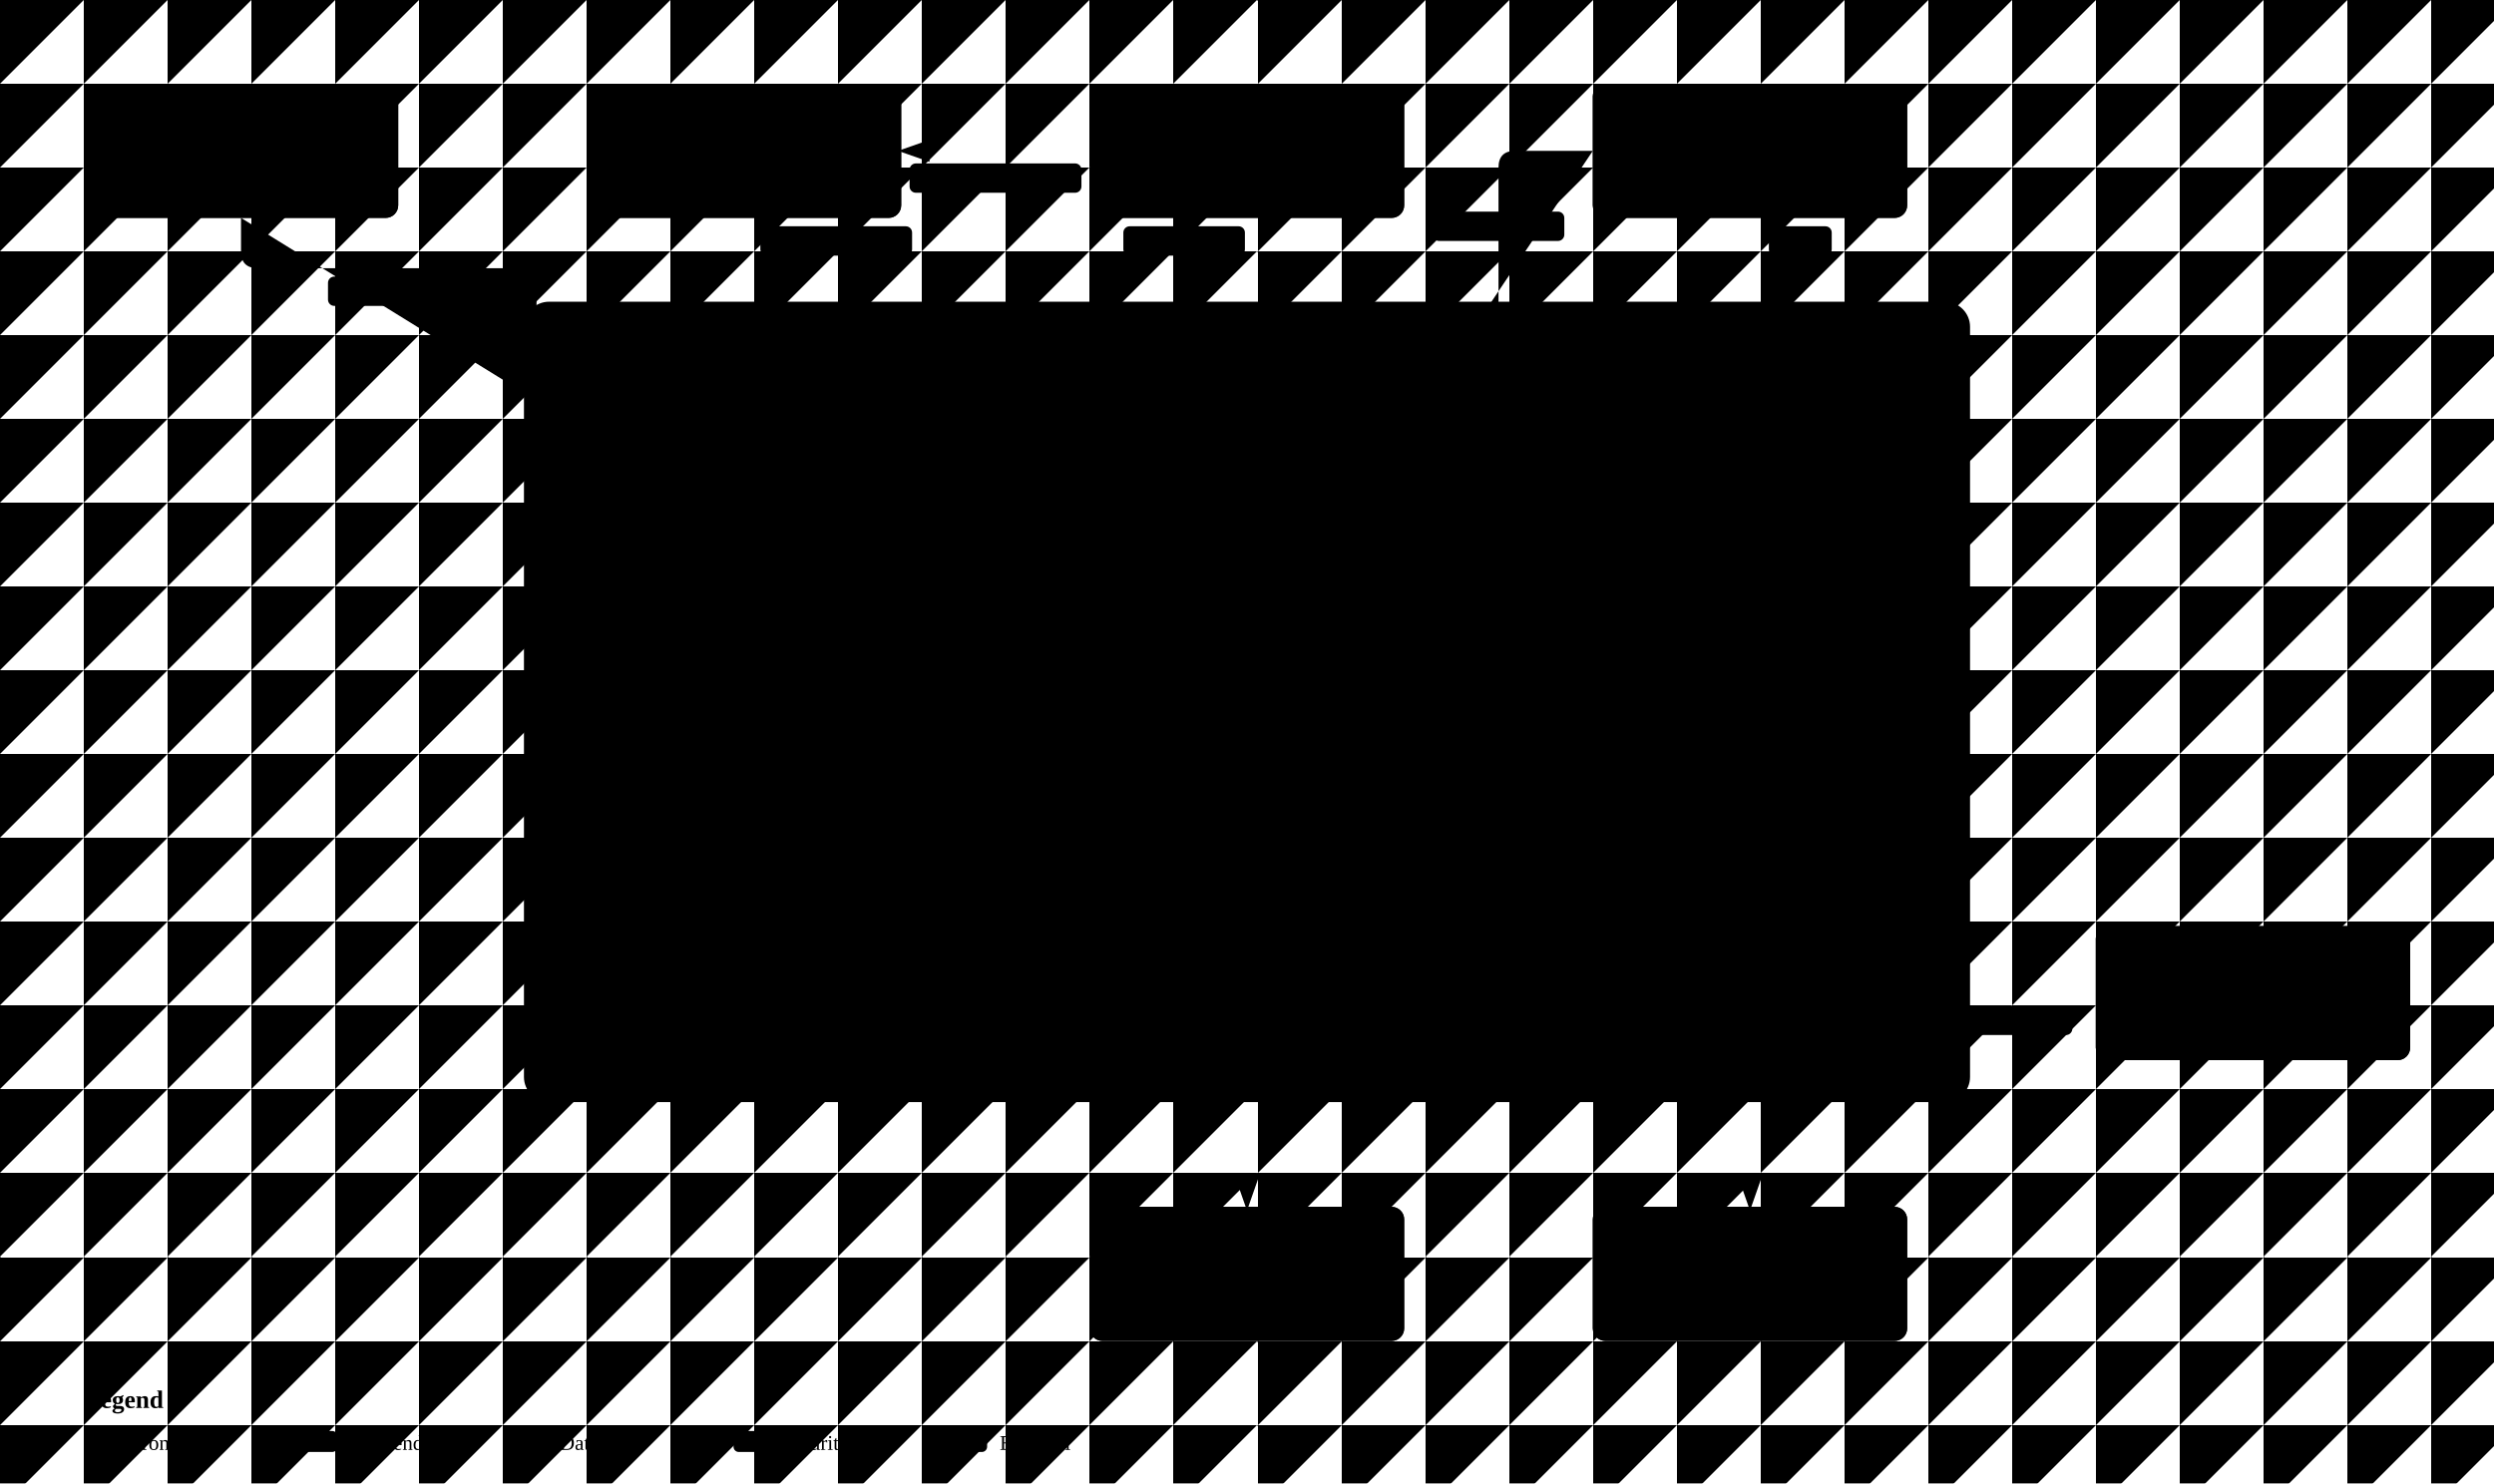
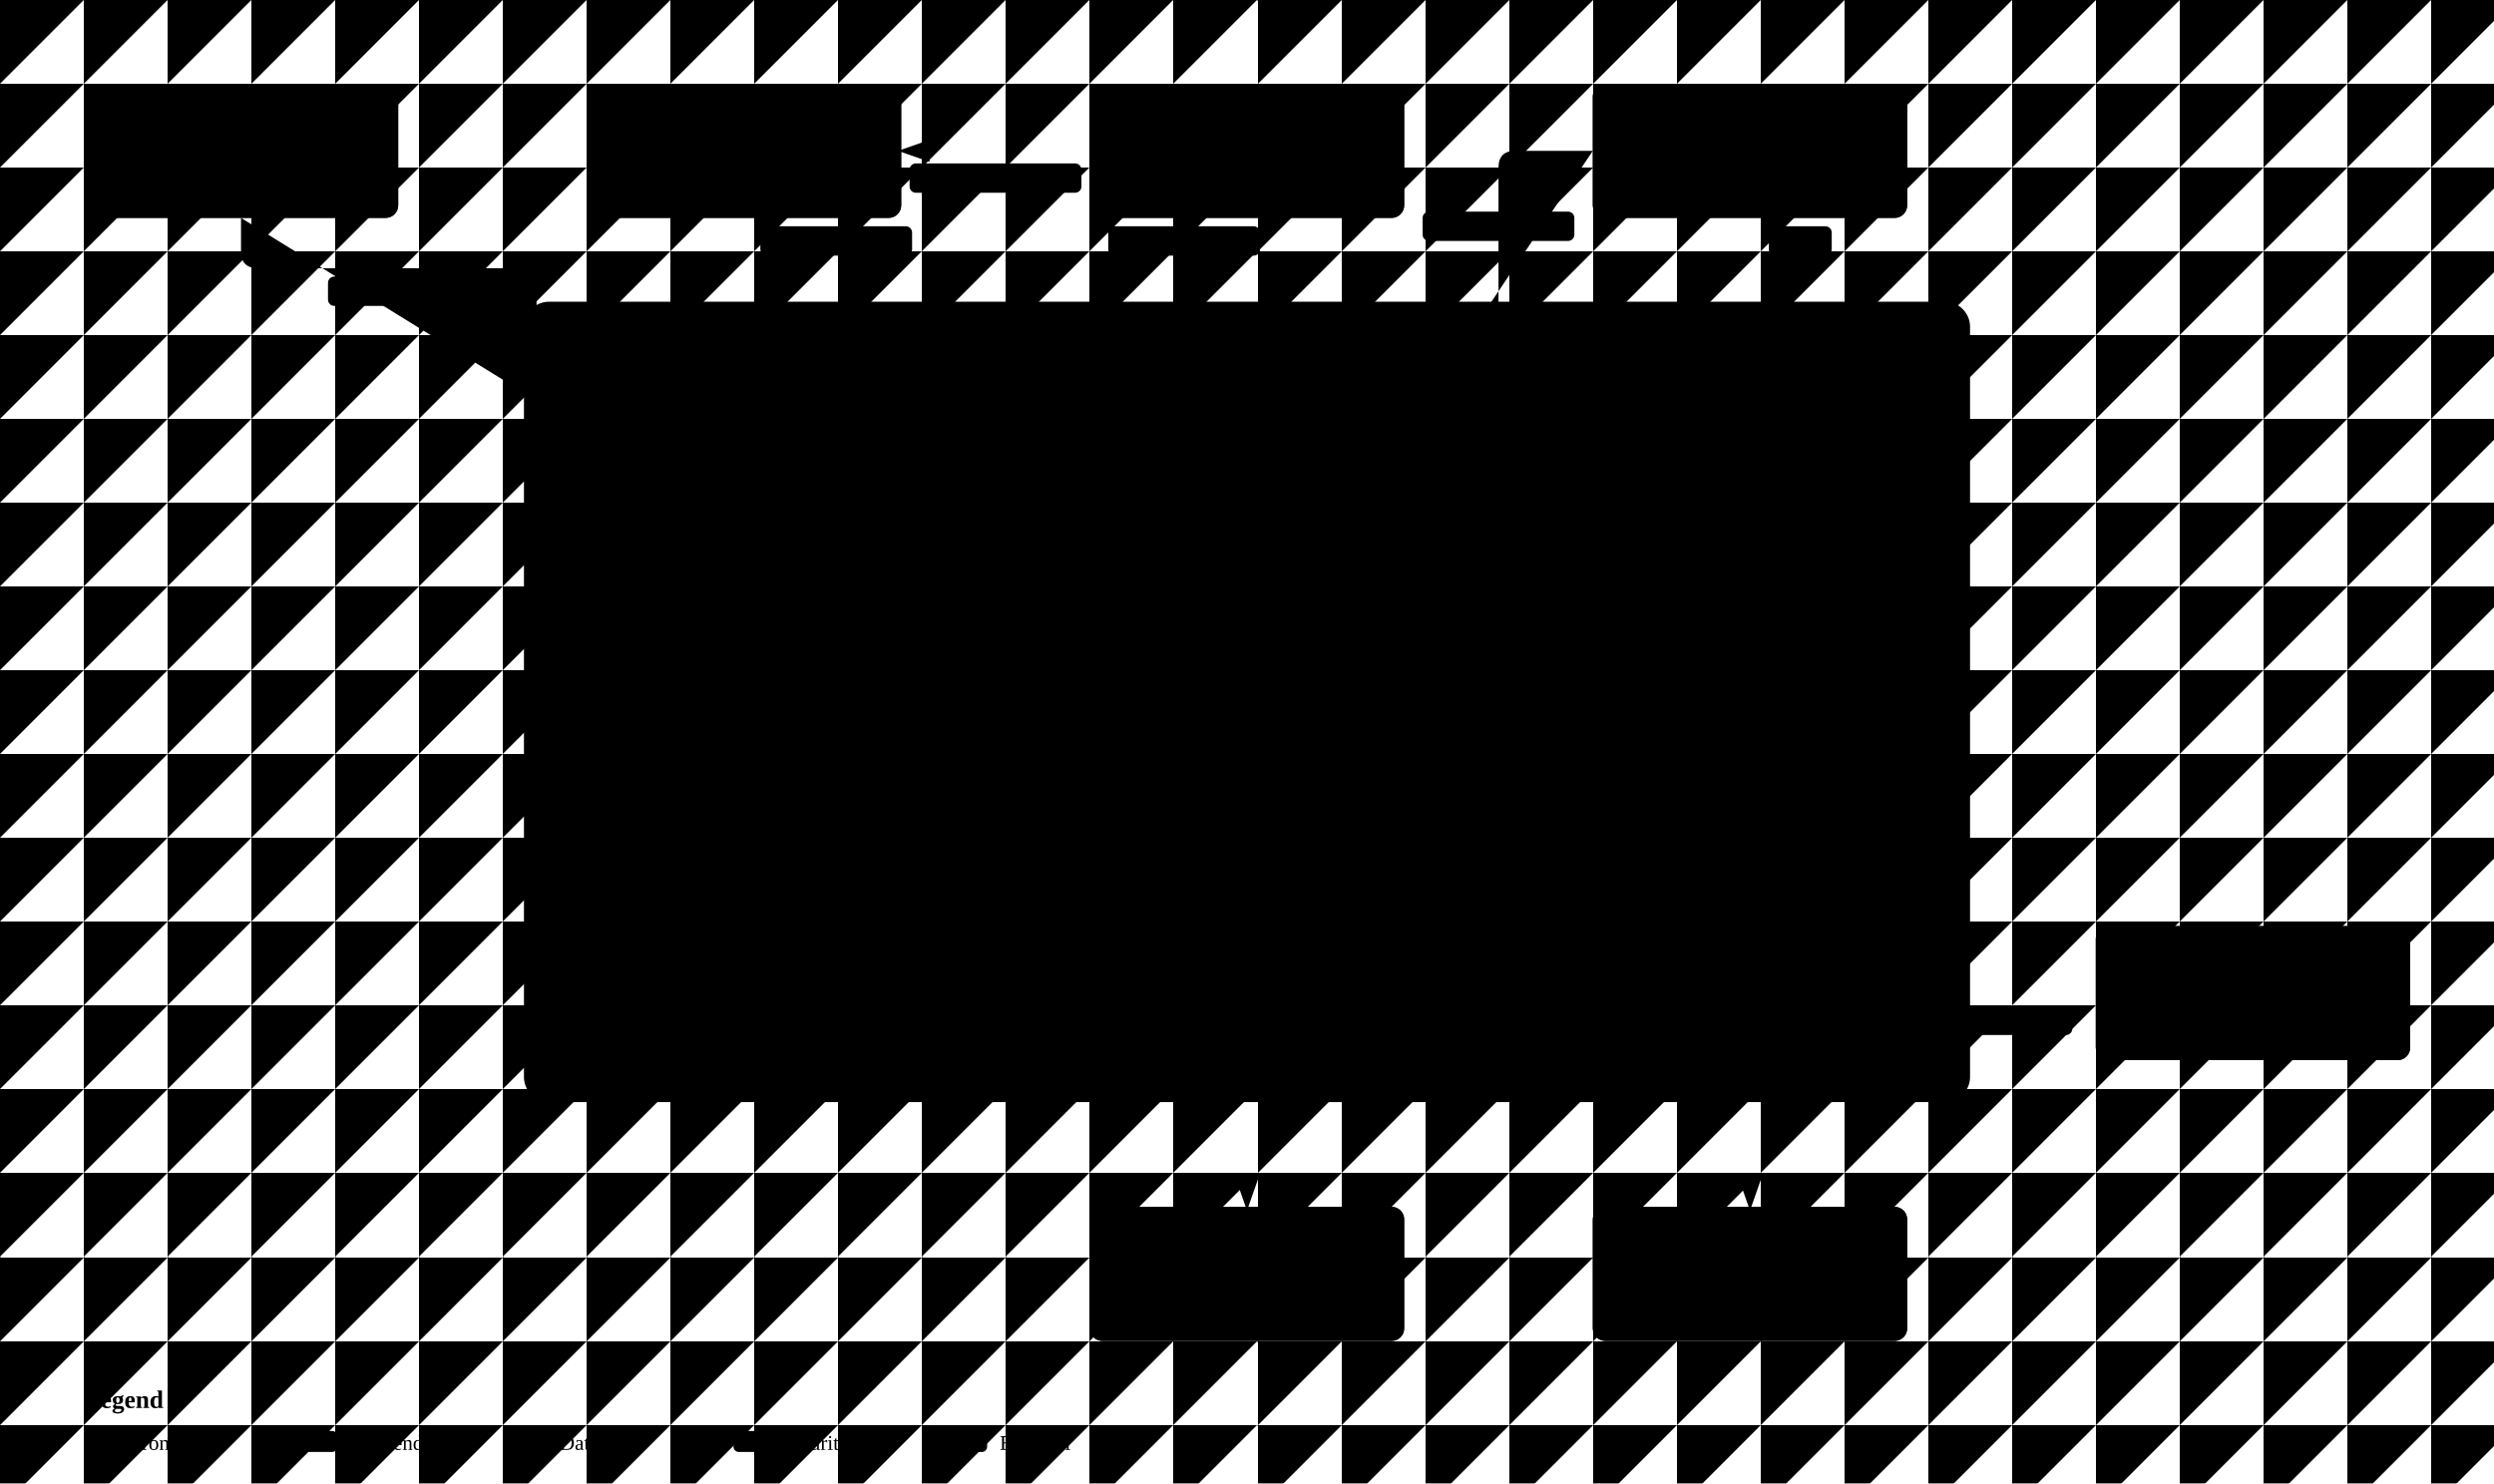
<svg class="archify" preserveAspectRatio="xMidYMid meet" viewBox="0 0 1190 708" role="img" lang="en" aria-labelledby="arch-nanoleaf-linux-archify-diagram-title arch-nanoleaf-linux-archify-diagram-description">
  <defs>
    <marker id="arch-nanoleaf-linux-arrowhead" markerWidth="10" markerHeight="7" refX="9" refY="3.5" orient="auto">
      <polygon points="0 0, 10 3.5, 0 7" class="m-default" />
    </marker>
    <marker id="arch-nanoleaf-linux-arrowhead-emphasis" markerWidth="10" markerHeight="7" refX="9" refY="3.5" orient="auto">
      <polygon points="0 0, 10 3.5, 0 7" class="m-emphasis" />
    </marker>
    <marker id="arch-nanoleaf-linux-arrowhead-security" markerWidth="10" markerHeight="7" refX="9" refY="3.5" orient="auto">
      <polygon points="0 0, 10 3.5, 0 7" class="m-security" />
    </marker>
    <marker id="arch-nanoleaf-linux-arrowhead-dashed" markerWidth="10" markerHeight="7" refX="9" refY="3.5" orient="auto">
      <polygon points="0 0, 10 3.5, 0 7" class="m-dashed" />
    </marker>
    <pattern id="arch-nanoleaf-linux-grid" width="40" height="40" patternUnits="userSpaceOnUse">
      <path d="M 40 0 L 0 0 0 40" class="c-grid" stroke-width="0.5" />
    </pattern>
  </defs>
  <rect width="100%" height="100%" fill="url(#arch-nanoleaf-linux-grid)" />
  <rect data-graph-role="structural-frame" data-composition-frame-kind="region" data-composition-frame-id="arch-nanoleaf-linux-0" data-composition-frame-label="Nanoleaf runtime in Ubuntu WSL (codex-nanoleaf)" x="250" y="144" width="690" height="382" rx="12" class="c-region" stroke-width="1" />
  <path data-edge-from="browser" data-edge-to="wallMap" data-edge-label="HTTP :8765" data-edge-key="0" data-edge-id="arch-nanoleaf-linux-browser-map" data-composition-points="115,104;115,128;256,128;256,206;280,206" d="M 115 104 L 115 120 Q 115 128 123 128 L 248 128 Q 256 128 256 136 L 256 198 Q 256 206 264 206 L 280 206" class="a-emphasis" stroke-width="1.8" marker-end="url(#arch-nanoleaf-linux-arrowhead-emphasis)" />
  <path data-edge-from="desktop" data-edge-to="desktopJson" data-edge-label="own state files" data-edge-key="1" data-edge-id="arch-nanoleaf-linux-desktop-json" data-composition-points="520,72;430,72" d="M 520 72 L 430 72" class="a-default" stroke-width="1.5" marker-end="url(#arch-nanoleaf-linux-arrowhead)" />
  <path data-edge-from="desktopJson" data-edge-to="wallMap" data-edge-label="metadata read" data-edge-key="2" data-edge-id="arch-nanoleaf-linux-json-map" data-composition-points="355,104;355,174" d="M 355 104 L 355 174" class="a-dashed" stroke-width="1.5" marker-end="url(#arch-nanoleaf-linux-arrowhead-dashed)" />
-   <path data-edge-from="desktop" data-edge-to="hooksCli" data-edge-label="task hooks" data-edge-key="3" data-edge-id="arch-nanoleaf-linux-desktop-hooks" data-composition-points="595,104;595,174" d="M 595 104 L 595 174" class="a-emphasis" stroke-width="1.8" marker-end="url(#arch-nanoleaf-linux-arrowhead-emphasis)" />
-   <path data-edge-from="cliClient" data-edge-to="hooksCli" data-edge-label="hooks · CLI" data-edge-key="4" data-edge-id="arch-nanoleaf-linux-cli-hooks" data-composition-points="760,72;715,72;715,206;670,206" d="M 760 72 L 723 72 Q 715 72 715 80 L 715 198 Q 715 206 707 206 L 670 206" class="a-emphasis" stroke-width="1.8" marker-end="url(#arch-nanoleaf-linux-arrowhead-emphasis)" />
+   <path data-edge-from="desktop" data-edge-to="hooksCli" data-edge-label="rollback only" data-edge-key="3" data-edge-id="arch-nanoleaf-linux-desktop-hooks" data-composition-points="595,104;595,174" d="M 595 104 L 595 174" class="a-dashed" stroke-width="1.5" marker-end="url(#arch-nanoleaf-linux-arrowhead-dashed)" />
+   <path data-edge-from="cliClient" data-edge-to="hooksCli" data-edge-label="rollback only" data-edge-key="4" data-edge-id="arch-nanoleaf-linux-cli-hooks" data-composition-points="760,72;715,72;715,206;670,206" d="M 760 72 L 723 72 Q 715 72 715 80 L 715 198 Q 715 206 707 206 L 670 206" class="a-dashed" stroke-width="1.5" marker-end="url(#arch-nanoleaf-linux-arrowhead-dashed)" />
  <path data-edge-from="cliClient" data-edge-to="mcpHost" data-edge-label="MCP" data-edge-key="5" data-edge-id="arch-nanoleaf-linux-cli-mcp" data-composition-points="835,104;835,174" d="M 835 104 L 835 174" class="a-emphasis" stroke-width="1.8" marker-end="url(#arch-nanoleaf-linux-arrowhead-emphasis)" />
  <path data-edge-from="hooksCli" data-edge-to="linuxState" data-edge-label="task events" data-edge-key="6" data-edge-id="arch-nanoleaf-linux-hooks-state" data-composition-points="595,238;595,308" d="M 595 238 L 595 308" class="a-default" stroke-width="1.5" marker-end="url(#arch-nanoleaf-linux-arrowhead)" />
  <path data-edge-from="wallMap" data-edge-to="linuxState" data-edge-label="preferences" data-edge-key="7" data-edge-id="arch-nanoleaf-linux-map-state" data-composition-points="355,238;355,262;496,262;496,340;520,340" d="M 355 238 L 355 254 Q 355 262 363 262 L 488 262 Q 496 262 496 270 L 496 332 Q 496 340 504 340 L 520 340" class="a-default" stroke-width="1.5" marker-end="url(#arch-nanoleaf-linux-arrowhead)" />
  <path data-edge-from="mcpHost" data-edge-to="controller" data-edge-label="loopback HTTP" data-edge-key="8" data-edge-id="arch-nanoleaf-linux-mcp-controller" data-composition-points="835,238;835,308" d="M 835 238 L 835 308" class="a-security" stroke-width="1.5" marker-end="url(#arch-nanoleaf-linux-arrowhead-security)" />
  <path data-edge-from="controller" data-edge-to="linuxState" data-edge-label="journal" data-edge-key="9" data-edge-id="arch-nanoleaf-linux-controller-state" data-composition-points="760,340;670,340" d="M 760 340 L 670 340" class="a-default" stroke-width="1.5" marker-end="url(#arch-nanoleaf-linux-arrowhead)" />
  <path data-edge-from="controller" data-edge-to="linesWorker" data-edge-label="start on demand" data-edge-key="10" data-edge-id="arch-nanoleaf-linux-controller-worker" data-composition-points="835,372;835,442" d="M 835 372 L 835 442" class="a-emphasis" stroke-width="1.8" marker-end="url(#arch-nanoleaf-linux-arrowhead-emphasis)" />
  <path data-edge-from="linuxState" data-edge-to="panelsWorker" data-edge-label="state · per-device lock" data-edge-key="11" data-edge-id="arch-nanoleaf-linux-state-panels" data-composition-points="595,372;595,442" d="M 595 372 L 595 442" class="a-default" stroke-width="1.5" marker-end="url(#arch-nanoleaf-linux-arrowhead)" />
  <path data-edge-from="hub" data-edge-to="linesWorker" data-edge-label="shared input" data-edge-key="12" data-edge-id="arch-nanoleaf-linux-hub-feed" data-composition-points="1000,474;910,474" d="M 1000 474 L 910 474" class="a-dashed" stroke-width="1.5" marker-end="url(#arch-nanoleaf-linux-arrowhead-dashed)" />
  <path data-edge-from="panelsWorker" data-edge-to="panels" data-edge-label="sole writer" data-edge-key="13" data-edge-id="arch-nanoleaf-linux-panels-write" data-composition-points="595,506;595,576" d="M 595 506 L 595 576" class="a-emphasis" stroke-width="1.8" marker-end="url(#arch-nanoleaf-linux-arrowhead-emphasis)" />
  <path data-edge-from="linesWorker" data-edge-to="lines" data-edge-label="sole writer" data-edge-key="14" data-edge-id="arch-nanoleaf-linux-lines-write" data-composition-points="835,506;835,576" d="M 835 506 L 835 576" class="a-emphasis" stroke-width="1.8" marker-end="url(#arch-nanoleaf-linux-arrowhead-emphasis)" />
  <g id="arch-nanoleaf-linux-node-browser" data-node-id="arch-nanoleaf-linux-browser" data-node-label="Windows browser" tabindex="0" role="button" aria-label="Focus Windows browser, wall map client, Architecture component" aria-pressed="false" data-node-kind="frontend" data-node-sublabel="wall map client" data-node-context="Architecture component">
    <rect x="40" y="40" width="150" height="64" rx="6" class="c-mask" />
    <rect x="40" y="40" width="150" height="64" rx="6" class="c-frontend" stroke-width="1.5" />
    <g aria-hidden="true" data-semantic-sigil="frontend" class="semantic-sigil s-frontend" transform="translate(46 46) scale(0.6875)">
      <rect x="2" y="3" width="12" height="10" rx="2" />
      <path d="M2 6.5h12" />
      <circle cx="4.1" cy="4.8" r=".7" class="sigil-fill" />
      <circle cx="6.3" cy="4.8" r=".7" class="sigil-fill" />
    </g>
    <text data-node-label="" data-detail-anchor="" x="115" y="70" class="t-primary" font-size="11" font-weight="600" text-anchor="middle">Windows browser</text>
    <text data-detail="context" x="115" y="86" class="t-muted" font-size="9" text-anchor="middle">wall map client</text>
  </g>
  <g id="arch-nanoleaf-linux-node-desktop" data-node-id="arch-nanoleaf-linux-desktop" data-node-label="Codex Desktop" tabindex="0" role="button" aria-label="Focus Codex Desktop, Windows app · tasks in WSL, Architecture component" aria-pressed="false" data-node-kind="external" data-node-sublabel="Windows app · tasks in WSL" data-node-context="Architecture component">
    <rect x="520" y="40" width="150" height="64" rx="6" class="c-mask" />
    <rect x="520" y="40" width="150" height="64" rx="6" class="c-external" stroke-width="1.5" />
    <g aria-hidden="true" data-semantic-sigil="external" class="semantic-sigil s-external" transform="translate(526 46) scale(0.6875)">
      <rect x="2.5" y="5" width="8.5" height="8" rx="1.5" />
      <path d="M8 2.5h5.5V8M13.5 2.5 7.5 8.5" />
    </g>
    <text data-node-label="" data-detail-anchor="" x="595" y="70" class="t-primary" font-size="11" font-weight="600" text-anchor="middle">Codex Desktop</text>
    <text data-detail="context" x="595" y="86" class="t-muted" font-size="9" text-anchor="middle">Windows app · tasks in WSL</text>
  </g>
  <g id="arch-nanoleaf-linux-node-cliClient" data-node-id="arch-nanoleaf-linux-cliClient" data-node-label="Codex CLI" tabindex="0" role="button" aria-label="Focus Codex CLI, Ubuntu WSL, Architecture component" aria-pressed="false" data-node-kind="external" data-node-sublabel="Ubuntu WSL" data-node-context="Architecture component">
    <rect x="760" y="40" width="150" height="64" rx="6" class="c-mask" />
    <rect x="760" y="40" width="150" height="64" rx="6" class="c-external" stroke-width="1.5" />
    <g aria-hidden="true" data-semantic-sigil="external" class="semantic-sigil s-external" transform="translate(766 46) scale(0.6875)">
      <rect x="2.5" y="5" width="8.5" height="8" rx="1.5" />
      <path d="M8 2.5h5.5V8M13.5 2.5 7.5 8.5" />
    </g>
    <text data-node-label="" data-detail-anchor="" x="835" y="70" class="t-primary" font-size="11" font-weight="600" text-anchor="middle">Codex CLI</text>
    <text data-detail="context" x="835" y="86" class="t-muted" font-size="9" text-anchor="middle">Ubuntu WSL</text>
  </g>
  <g id="arch-nanoleaf-linux-node-wallMap" data-node-id="arch-nanoleaf-linux-wallMap" data-node-label="Wall map service" tabindex="0" role="button" aria-label="Focus Wall map service, user service · :8765, Nanoleaf runtime in Ubuntu WSL (codex-nanoleaf)" aria-pressed="false" data-node-kind="frontend" data-node-sublabel="user service · :8765" data-node-context="Nanoleaf runtime in Ubuntu WSL (codex-nanoleaf)">
    <rect x="280" y="174" width="150" height="64" rx="6" class="c-mask" />
    <rect x="280" y="174" width="150" height="64" rx="6" class="c-frontend" stroke-width="1.5" />
    <g aria-hidden="true" data-semantic-sigil="frontend" class="semantic-sigil s-frontend" transform="translate(286 180) scale(0.6875)">
      <rect x="2" y="3" width="12" height="10" rx="2" />
      <path d="M2 6.5h12" />
      <circle cx="4.1" cy="4.8" r=".7" class="sigil-fill" />
      <circle cx="6.3" cy="4.8" r=".7" class="sigil-fill" />
    </g>
    <text data-node-label="" data-detail-anchor="" x="355" y="204" class="t-primary" font-size="11" font-weight="600" text-anchor="middle">Wall map service</text>
    <text data-detail="context" x="355" y="220" class="t-muted" font-size="9" text-anchor="middle">user service · :8765</text>
  </g>
  <g id="arch-nanoleaf-linux-node-desktopJson" data-node-id="arch-nanoleaf-linux-desktopJson" data-node-label="Desktop metadata" tabindex="0" role="button" aria-label="Focus Desktop metadata, Windows JSON · mounted, Architecture component" aria-pressed="false" data-node-kind="database" data-node-sublabel="Windows JSON · mounted" data-node-tag="read-only" data-node-context="Architecture component">
    <rect x="280" y="40" width="150" height="64" rx="6" class="c-mask" />
    <rect x="280" y="40" width="150" height="64" rx="6" class="c-database" stroke-width="1.5" />
    <g aria-hidden="true" data-semantic-sigil="database" class="semantic-sigil s-database" transform="translate(286 46) scale(0.6875)">
      <ellipse cx="8" cy="4" rx="5" ry="2" />
      <path d="M3 4v8c0 1.1 2.2 2 5 2s5-.9 5-2V4M3 8c0 1.1 2.2 2 5 2s5-.9 5-2" />
    </g>
    <text data-node-label="" data-detail-anchor="" x="355" y="70" class="t-primary" font-size="11" font-weight="600" text-anchor="middle">Desktop metadata</text>
    <text data-detail="context" x="355" y="86" class="t-muted" font-size="9" text-anchor="middle">Windows JSON · mounted</text>
    <text data-detail="fine" x="355" y="96" class="t-database" font-size="7" text-anchor="middle">read-only</text>
  </g>
-   <g id="arch-nanoleaf-linux-node-hooksCli" data-node-id="arch-nanoleaf-linux-hooksCli" data-node-label="Hooks and CLI" tabindex="0" role="button" aria-label="Focus Hooks and CLI, short-lived · legacy input, Nanoleaf runtime in Ubuntu WSL (codex-nanoleaf)" aria-pressed="false" data-node-kind="backend" data-node-sublabel="short-lived · legacy input" data-node-context="Nanoleaf runtime in Ubuntu WSL (codex-nanoleaf)">
+   <g id="arch-nanoleaf-linux-node-hooksCli" data-node-id="arch-nanoleaf-linux-hooksCli" data-node-label="Hooks and CLI" tabindex="0" role="button" aria-label="Focus Hooks and CLI, short-lived · rollback input, Nanoleaf runtime in Ubuntu WSL (codex-nanoleaf)" aria-pressed="false" data-node-kind="backend" data-node-sublabel="short-lived · rollback input" data-node-tag="legacy hooks removed" data-node-context="Nanoleaf runtime in Ubuntu WSL (codex-nanoleaf)">
    <rect x="520" y="174" width="150" height="64" rx="6" class="c-mask" />
    <rect x="520" y="174" width="150" height="64" rx="6" class="c-backend" stroke-width="1.5" />
    <g aria-hidden="true" data-semantic-sigil="backend" class="semantic-sigil s-backend" transform="translate(526 180) scale(0.6875)">
      <path d="M6 3 3 8l3 5M10 3l3 5-3 5" />
    </g>
    <text data-node-label="" data-detail-anchor="" x="595" y="204" class="t-primary" font-size="11" font-weight="600" text-anchor="middle">Hooks and CLI</text>
-     <text data-detail="context" x="595" y="220" class="t-muted" font-size="9" text-anchor="middle">short-lived · legacy input</text>
+     <text data-detail="context" x="595" y="220" class="t-muted" font-size="8.4" text-anchor="middle">short-lived · rollback input</text>
+     <text data-detail="fine" x="595" y="230" class="t-backend" font-size="7" text-anchor="middle">legacy hooks removed</text>
  </g>
  <g id="arch-nanoleaf-linux-node-mcpHost" data-node-id="arch-nanoleaf-linux-mcpHost" data-node-label="MCP host" tabindex="0" role="button" aria-label="Focus MCP host, user service · :41230, Nanoleaf runtime in Ubuntu WSL (codex-nanoleaf)" aria-pressed="false" data-node-kind="security" data-node-sublabel="user service · :41230" data-node-context="Nanoleaf runtime in Ubuntu WSL (codex-nanoleaf)">
    <rect x="760" y="174" width="150" height="64" rx="6" class="c-mask" />
    <rect x="760" y="174" width="150" height="64" rx="6" class="c-security" stroke-width="1.5" />
    <g aria-hidden="true" data-semantic-sigil="security" class="semantic-sigil s-security" transform="translate(766 180) scale(0.6875)">
      <path d="M8 2.2 13 4v3.5c0 3.1-1.8 5.4-5 6.5-3.2-1.1-5-3.4-5-6.5V4Z" />
      <path d="m5.8 8 1.5 1.5 3-3" />
    </g>
    <text data-node-label="" data-detail-anchor="" x="835" y="204" class="t-primary" font-size="11" font-weight="600" text-anchor="middle">MCP host</text>
    <text data-detail="context" x="835" y="220" class="t-muted" font-size="9" text-anchor="middle">user service · :41230</text>
  </g>
  <g id="arch-nanoleaf-linux-node-linuxState" data-node-id="arch-nanoleaf-linux-linuxState" data-node-label="Nanoleaf SQLite" tabindex="0" role="button" aria-label="Focus Nanoleaf SQLite, Linux data directory, Nanoleaf runtime in Ubuntu WSL (codex-nanoleaf)" aria-pressed="false" data-node-kind="database" data-node-sublabel="Linux data directory" data-node-tag="private · ext4" data-node-context="Nanoleaf runtime in Ubuntu WSL (codex-nanoleaf)">
    <rect x="520" y="308" width="150" height="64" rx="6" class="c-mask" />
    <rect x="520" y="308" width="150" height="64" rx="6" class="c-database" stroke-width="1.5" />
    <g aria-hidden="true" data-semantic-sigil="database" class="semantic-sigil s-database" transform="translate(526 314) scale(0.6875)">
      <ellipse cx="8" cy="4" rx="5" ry="2" />
      <path d="M3 4v8c0 1.1 2.2 2 5 2s5-.9 5-2V4M3 8c0 1.1 2.2 2 5 2s5-.9 5-2" />
    </g>
    <text data-node-label="" data-detail-anchor="" x="595" y="338" class="t-primary" font-size="11" font-weight="600" text-anchor="middle">Nanoleaf SQLite</text>
    <text data-detail="context" x="595" y="354" class="t-muted" font-size="9" text-anchor="middle">Linux data directory</text>
    <text data-detail="fine" x="595" y="364" class="t-database" font-size="7" text-anchor="middle">private · ext4</text>
  </g>
  <g id="arch-nanoleaf-linux-node-controller" data-node-id="arch-nanoleaf-linux-controller" data-node-label="Controller" tabindex="0" role="button" aria-label="Focus Controller, user service · :41231, Nanoleaf runtime in Ubuntu WSL (codex-nanoleaf)" aria-pressed="false" data-node-kind="security" data-node-sublabel="user service · :41231" data-node-tag="bearer" data-node-context="Nanoleaf runtime in Ubuntu WSL (codex-nanoleaf)">
    <rect x="760" y="308" width="150" height="64" rx="6" class="c-mask" />
    <rect x="760" y="308" width="150" height="64" rx="6" class="c-security" stroke-width="1.5" />
    <g aria-hidden="true" data-semantic-sigil="security" class="semantic-sigil s-security" transform="translate(766 314) scale(0.6875)">
      <path d="M8 2.2 13 4v3.5c0 3.1-1.8 5.4-5 6.5-3.2-1.1-5-3.4-5-6.5V4Z" />
      <path d="m5.8 8 1.5 1.5 3-3" />
    </g>
    <text data-node-label="" data-detail-anchor="" x="835" y="338" class="t-primary" font-size="11" font-weight="600" text-anchor="middle">Controller</text>
    <text data-detail="context" x="835" y="354" class="t-muted" font-size="9" text-anchor="middle">user service · :41231</text>
    <text data-detail="fine" x="835" y="364" class="t-security" font-size="7" text-anchor="middle">bearer</text>
  </g>
-   <g id="arch-nanoleaf-linux-node-panelsWorker" data-node-id="arch-nanoleaf-linux-panelsWorker" data-node-label="NL22 worker" tabindex="0" role="button" aria-label="Focus NL22 worker, own lock · on demand, Nanoleaf runtime in Ubuntu WSL (codex-nanoleaf)" aria-pressed="false" data-node-kind="backend" data-node-sublabel="own lock · on demand" data-node-tag="source · hardware check open" data-node-context="Nanoleaf runtime in Ubuntu WSL (codex-nanoleaf)">
+   <g id="arch-nanoleaf-linux-node-panelsWorker" data-node-id="arch-nanoleaf-linux-panelsWorker" data-node-label="NL22 worker" tabindex="0" role="button" aria-label="Focus NL22 worker, own lock · on demand, Nanoleaf runtime in Ubuntu WSL (codex-nanoleaf)" aria-pressed="false" data-node-kind="backend" data-node-sublabel="own lock · on demand" data-node-tag="installed · verified" data-node-context="Nanoleaf runtime in Ubuntu WSL (codex-nanoleaf)">
    <rect x="520" y="442" width="150" height="64" rx="6" class="c-mask" />
    <rect x="520" y="442" width="150" height="64" rx="6" class="c-backend" stroke-width="1.5" />
    <g aria-hidden="true" data-semantic-sigil="backend" class="semantic-sigil s-backend" transform="translate(526 448) scale(0.6875)">
      <path d="M6 3 3 8l3 5M10 3l3 5-3 5" />
    </g>
    <text data-node-label="" data-detail-anchor="" x="595" y="472" class="t-primary" font-size="11" font-weight="600" text-anchor="middle">NL22 worker</text>
    <text data-detail="context" x="595" y="488" class="t-muted" font-size="9" text-anchor="middle">own lock · on demand</text>
-     <text data-detail="fine" x="595" y="498" class="t-backend" font-size="7" text-anchor="middle">source · hardware check open</text>
+     <text data-detail="fine" x="595" y="498" class="t-backend" font-size="7" text-anchor="middle">installed · verified</text>
  </g>
  <g id="arch-nanoleaf-linux-node-linesWorker" data-node-id="arch-nanoleaf-linux-linesWorker" data-node-label="Lines worker" tabindex="0" role="button" aria-label="Focus Lines worker, instance wall · on demand, Nanoleaf runtime in Ubuntu WSL (codex-nanoleaf)" aria-pressed="false" data-node-kind="backend" data-node-sublabel="instance wall · on demand" data-node-tag="reads shared feed" data-node-context="Nanoleaf runtime in Ubuntu WSL (codex-nanoleaf)">
    <rect x="760" y="442" width="150" height="64" rx="6" class="c-mask" />
    <rect x="760" y="442" width="150" height="64" rx="6" class="c-backend" stroke-width="1.5" />
    <g aria-hidden="true" data-semantic-sigil="backend" class="semantic-sigil s-backend" transform="translate(766 448) scale(0.6875)">
      <path d="M6 3 3 8l3 5M10 3l3 5-3 5" />
    </g>
    <text data-node-label="" data-detail-anchor="" x="835" y="472" class="t-primary" font-size="11" font-weight="600" text-anchor="middle">Lines worker</text>
    <text data-detail="context" x="835" y="488" class="t-muted" font-size="9" text-anchor="middle">instance wall · on demand</text>
    <text data-detail="fine" x="835" y="498" class="t-backend" font-size="7" text-anchor="middle">reads shared feed</text>
  </g>
  <g id="arch-nanoleaf-linux-node-hub" data-node-id="arch-nanoleaf-linux-hub" data-node-label="Shared monitor (hub)" tabindex="0" role="button" aria-label="Focus Shared monitor (hub), separate WSL service · A2, Architecture component" aria-pressed="false" data-node-kind="backend" data-node-sublabel="separate WSL service · A2" data-node-tag="installed" data-node-context="Architecture component">
    <rect x="1000" y="442" width="150" height="64" rx="6" class="c-mask" />
    <rect x="1000" y="442" width="150" height="64" rx="6" class="c-backend" stroke-width="1.5" />
    <g aria-hidden="true" data-semantic-sigil="backend" class="semantic-sigil s-backend" transform="translate(1006 448) scale(0.6875)">
      <path d="M6 3 3 8l3 5M10 3l3 5-3 5" />
    </g>
    <text data-node-label="" data-detail-anchor="" x="1075" y="472" class="t-primary" font-size="11" font-weight="600" text-anchor="middle">Shared monitor (hub)</text>
    <text data-detail="context" x="1075" y="488" class="t-muted" font-size="9" text-anchor="middle">separate WSL service · A2</text>
    <text data-detail="fine" x="1075" y="498" class="t-backend" font-size="7" text-anchor="middle">installed</text>
  </g>
  <g id="arch-nanoleaf-linux-node-panels" data-node-id="arch-nanoleaf-linux-panels" data-node-label="NL22 Light Panels" tabindex="0" role="button" aria-label="Focus NL22 Light Panels, LAN device, Architecture component" aria-pressed="false" data-node-kind="external" data-node-sublabel="LAN device" data-node-context="Architecture component">
    <rect x="520" y="576" width="150" height="64" rx="6" class="c-mask" />
    <rect x="520" y="576" width="150" height="64" rx="6" class="c-external" stroke-width="1.5" />
    <g aria-hidden="true" data-semantic-sigil="external" class="semantic-sigil s-external" transform="translate(526 582) scale(0.6875)">
      <rect x="2.5" y="5" width="8.5" height="8" rx="1.5" />
      <path d="M8 2.5h5.5V8M13.5 2.5 7.5 8.5" />
    </g>
    <text data-node-label="" data-detail-anchor="" x="595" y="606" class="t-primary" font-size="11" font-weight="600" text-anchor="middle">NL22 Light Panels</text>
    <text data-detail="context" x="595" y="622" class="t-muted" font-size="9" text-anchor="middle">LAN device</text>
  </g>
  <g id="arch-nanoleaf-linux-node-lines" data-node-id="arch-nanoleaf-linux-lines" data-node-label="Nanoleaf Lines" tabindex="0" role="button" aria-label="Focus Nanoleaf Lines, LAN device, Architecture component" aria-pressed="false" data-node-kind="external" data-node-sublabel="LAN device" data-node-context="Architecture component">
    <rect x="760" y="576" width="150" height="64" rx="6" class="c-mask" />
    <rect x="760" y="576" width="150" height="64" rx="6" class="c-external" stroke-width="1.5" />
    <g aria-hidden="true" data-semantic-sigil="external" class="semantic-sigil s-external" transform="translate(766 582) scale(0.6875)">
      <rect x="2.5" y="5" width="8.5" height="8" rx="1.5" />
      <path d="M8 2.5h5.5V8M13.5 2.5 7.5 8.5" />
    </g>
    <text data-node-label="" data-detail-anchor="" x="835" y="606" class="t-primary" font-size="11" font-weight="600" text-anchor="middle">Nanoleaf Lines</text>
    <text data-detail="context" x="835" y="622" class="t-muted" font-size="9" text-anchor="middle">LAN device</text>
  </g>
  <g data-detail="context" data-edge-from="browser" data-edge-to="wallMap" data-edge-label="HTTP :8765" data-edge-key="0" data-edge-id="arch-nanoleaf-linux-browser-map">
    <rect x="156.5" y="132" width="58" height="14" rx="3" class="c-mask" />
    <text x="185.5" y="142" class="t-backend" font-size="8" text-anchor="middle">HTTP :8765</text>
  </g>
  <g data-detail="context" data-edge-from="desktop" data-edge-to="desktopJson" data-edge-label="own state files" data-edge-key="1" data-edge-id="arch-nanoleaf-linux-desktop-json">
    <rect x="434" y="78" width="82" height="14" rx="3" class="c-mask" />
    <text x="475" y="88" class="t-muted" font-size="8" text-anchor="middle">own state files</text>
  </g>
  <g data-detail="context" data-edge-from="desktopJson" data-edge-to="wallMap" data-edge-label="metadata read" data-edge-key="2" data-edge-id="arch-nanoleaf-linux-json-map">
    <rect x="362.8" y="108" width="72.4" height="14" rx="3" class="c-mask" />
    <text x="399" y="118" class="t-messagebus" font-size="8" text-anchor="middle">metadata read</text>
  </g>
-   <g data-detail="context" data-edge-from="desktop" data-edge-to="hooksCli" data-edge-label="task hooks" data-edge-key="3" data-edge-id="arch-nanoleaf-linux-desktop-hooks">
-     <rect x="536" y="108" width="58" height="14" rx="3" class="c-mask" />
-     <text x="565" y="118" class="t-backend" font-size="8" text-anchor="middle">task hooks</text>
-   </g>
-   <g data-detail="context" data-edge-from="cliClient" data-edge-to="hooksCli" data-edge-label="hooks · CLI" data-edge-key="4" data-edge-id="arch-nanoleaf-linux-cli-hooks">
-     <rect x="683.6" y="101" width="62.8" height="14" rx="3" class="c-mask" />
-     <text x="715" y="111" class="t-backend" font-size="8" text-anchor="middle">hooks · CLI</text>
+   <g data-detail="context" data-edge-from="desktop" data-edge-to="hooksCli" data-edge-label="rollback only" data-edge-key="3" data-edge-id="arch-nanoleaf-linux-desktop-hooks">
+     <rect x="528.8" y="108" width="72.4" height="14" rx="3" class="c-mask" />
+     <text x="565" y="118" class="t-messagebus" font-size="8" text-anchor="middle">rollback only</text>
+   </g>
+   <g data-detail="context" data-edge-from="cliClient" data-edge-to="hooksCli" data-edge-label="rollback only" data-edge-key="4" data-edge-id="arch-nanoleaf-linux-cli-hooks">
+     <rect x="678.8" y="101" width="72.4" height="14" rx="3" class="c-mask" />
+     <text x="715" y="111" class="t-messagebus" font-size="8" text-anchor="middle">rollback only</text>
  </g>
  <g data-detail="context" data-edge-from="cliClient" data-edge-to="mcpHost" data-edge-label="MCP" data-edge-key="5" data-edge-id="arch-nanoleaf-linux-cli-mcp">
    <rect x="844" y="108" width="30" height="14" rx="3" class="c-mask" />
    <text x="859" y="118" class="t-backend" font-size="8" text-anchor="middle">MCP</text>
  </g>
  <g data-detail="context" data-edge-from="hooksCli" data-edge-to="linuxState" data-edge-label="task events" data-edge-key="6" data-edge-id="arch-nanoleaf-linux-hooks-state">
    <rect x="603.6" y="242" width="62.8" height="14" rx="3" class="c-mask" />
    <text x="635" y="252" class="t-muted" font-size="8" text-anchor="middle">task events</text>
  </g>
  <g data-detail="context" data-edge-from="wallMap" data-edge-to="linuxState" data-edge-label="preferences" data-edge-key="7" data-edge-id="arch-nanoleaf-linux-map-state">
    <rect x="394.1" y="266" width="62.8" height="14" rx="3" class="c-mask" />
    <text x="425.5" y="276" class="t-muted" font-size="8" text-anchor="middle">preferences</text>
  </g>
  <g data-detail="context" data-edge-from="mcpHost" data-edge-to="controller" data-edge-label="loopback HTTP" data-edge-key="8" data-edge-id="arch-nanoleaf-linux-mcp-controller">
    <rect x="838.8" y="242" width="72.4" height="14" rx="3" class="c-mask" />
    <text x="875" y="252" class="t-security" font-size="8" text-anchor="middle">loopback HTTP</text>
  </g>
  <g data-detail="context" data-edge-from="controller" data-edge-to="linuxState" data-edge-label="journal" data-edge-key="9" data-edge-id="arch-nanoleaf-linux-controller-state">
    <rect x="693.2" y="306" width="43.6" height="14" rx="3" class="c-mask" />
    <text x="715" y="316" class="t-muted" font-size="8" text-anchor="middle">journal</text>
  </g>
  <g data-detail="context" data-edge-from="controller" data-edge-to="linesWorker" data-edge-label="start on demand" data-edge-key="10" data-edge-id="arch-nanoleaf-linux-controller-worker">
    <rect x="844" y="376" width="82" height="14" rx="3" class="c-mask" />
    <text x="885" y="386" class="t-backend" font-size="8" text-anchor="middle">start on demand</text>
  </g>
  <g data-detail="context" data-edge-from="linuxState" data-edge-to="panelsWorker" data-edge-label="state · per-device lock" data-edge-key="11" data-edge-id="arch-nanoleaf-linux-state-panels">
    <rect x="594.8" y="376" width="120.4" height="14" rx="3" class="c-mask" />
    <text x="655" y="386" class="t-muted" font-size="8" text-anchor="middle">state · per-device lock</text>
  </g>
  <g data-detail="context" data-edge-from="hub" data-edge-to="linesWorker" data-edge-label="shared input" data-edge-key="12" data-edge-id="arch-nanoleaf-linux-hub-feed">
    <rect x="921.2" y="480" width="67.6" height="14" rx="3" class="c-mask" />
    <text x="955" y="490" class="t-messagebus" font-size="8" text-anchor="middle">shared input</text>
  </g>
  <g data-detail="context" data-edge-from="panelsWorker" data-edge-to="panels" data-edge-label="sole writer" data-edge-key="13" data-edge-id="arch-nanoleaf-linux-panels-write">
    <rect x="603.6" y="510" width="62.8" height="14" rx="3" class="c-mask" />
    <text x="635" y="520" class="t-backend" font-size="8" text-anchor="middle">sole writer</text>
  </g>
  <g data-detail="context" data-edge-from="linesWorker" data-edge-to="lines" data-edge-label="sole writer" data-edge-key="14" data-edge-id="arch-nanoleaf-linux-lines-write">
    <rect x="843.6" y="510" width="62.8" height="14" rx="3" class="c-mask" />
    <text x="875" y="520" class="t-backend" font-size="8" text-anchor="middle">sole writer</text>
  </g>
  <g data-graph-role="structural-frame-label" data-composition-frame-id="arch-nanoleaf-linux-0" data-composition-frame-kind="region" data-composition-frame-label="Nanoleaf runtime in Ubuntu WSL (codex-nanoleaf)">
    <rect data-graph-role="structural-frame-label-mask" x="254" y="154" width="263.8" height="16" rx="3" class="c-mask" />
    <text data-boundary-label="" x="258" y="167" class="t-cloud" font-size="9" font-weight="600">Nanoleaf runtime in Ubuntu WSL (codex-nanoleaf)</text>
  </g>
  <g data-legend="" data-legend-bridge="">
    <text x="40" y="672" class="t-primary" font-size="12" font-weight="650">Legend</text>
    <g data-legend-semantic-kind="frontend" data-legend-kind="frontend" data-legend-label="Frontend" data-legend-x="40" data-legend-baseline="692" data-legend-width="83">
      <rect x="40" y="683" width="16" height="10" rx="2.5" class="c-frontend" stroke-width="1" />
      <text x="62" y="692" class="t-muted" font-size="10" font-weight="500">Frontend</text>
    </g>
    <g data-legend-semantic-kind="backend" data-legend-kind="backend" data-legend-label="Backend" data-legend-x="145" data-legend-baseline="692" data-legend-width="78">
      <rect x="145" y="683" width="16" height="10" rx="2.5" class="c-backend" stroke-width="1" />
      <text x="167" y="692" class="t-muted" font-size="10" font-weight="500">Backend</text>
    </g>
    <g data-legend-semantic-kind="database" data-legend-kind="database" data-legend-label="Database" data-legend-x="245" data-legend-baseline="692" data-legend-width="83">
      <rect x="245" y="683" width="16" height="10" rx="2.5" class="c-database" stroke-width="1" />
      <text x="267" y="692" class="t-muted" font-size="10" font-weight="500">Database</text>
    </g>
    <g data-legend-semantic-kind="security" data-legend-kind="security" data-legend-label="Security" data-legend-x="350" data-legend-baseline="692" data-legend-width="83">
      <rect x="350" y="683" width="16" height="10" rx="2.5" class="c-security" stroke-width="1" />
      <text x="372" y="692" class="t-muted" font-size="10" font-weight="500">Security</text>
    </g>
    <g data-legend-semantic-kind="external" data-legend-kind="external" data-legend-label="External" data-legend-x="455" data-legend-baseline="692" data-legend-width="83">
      <rect x="455" y="683" width="16" height="10" rx="2.5" class="c-external" stroke-width="1" />
      <text x="477" y="692" class="t-muted" font-size="10" font-weight="500">External</text>
    </g>
  </g>
</svg>
